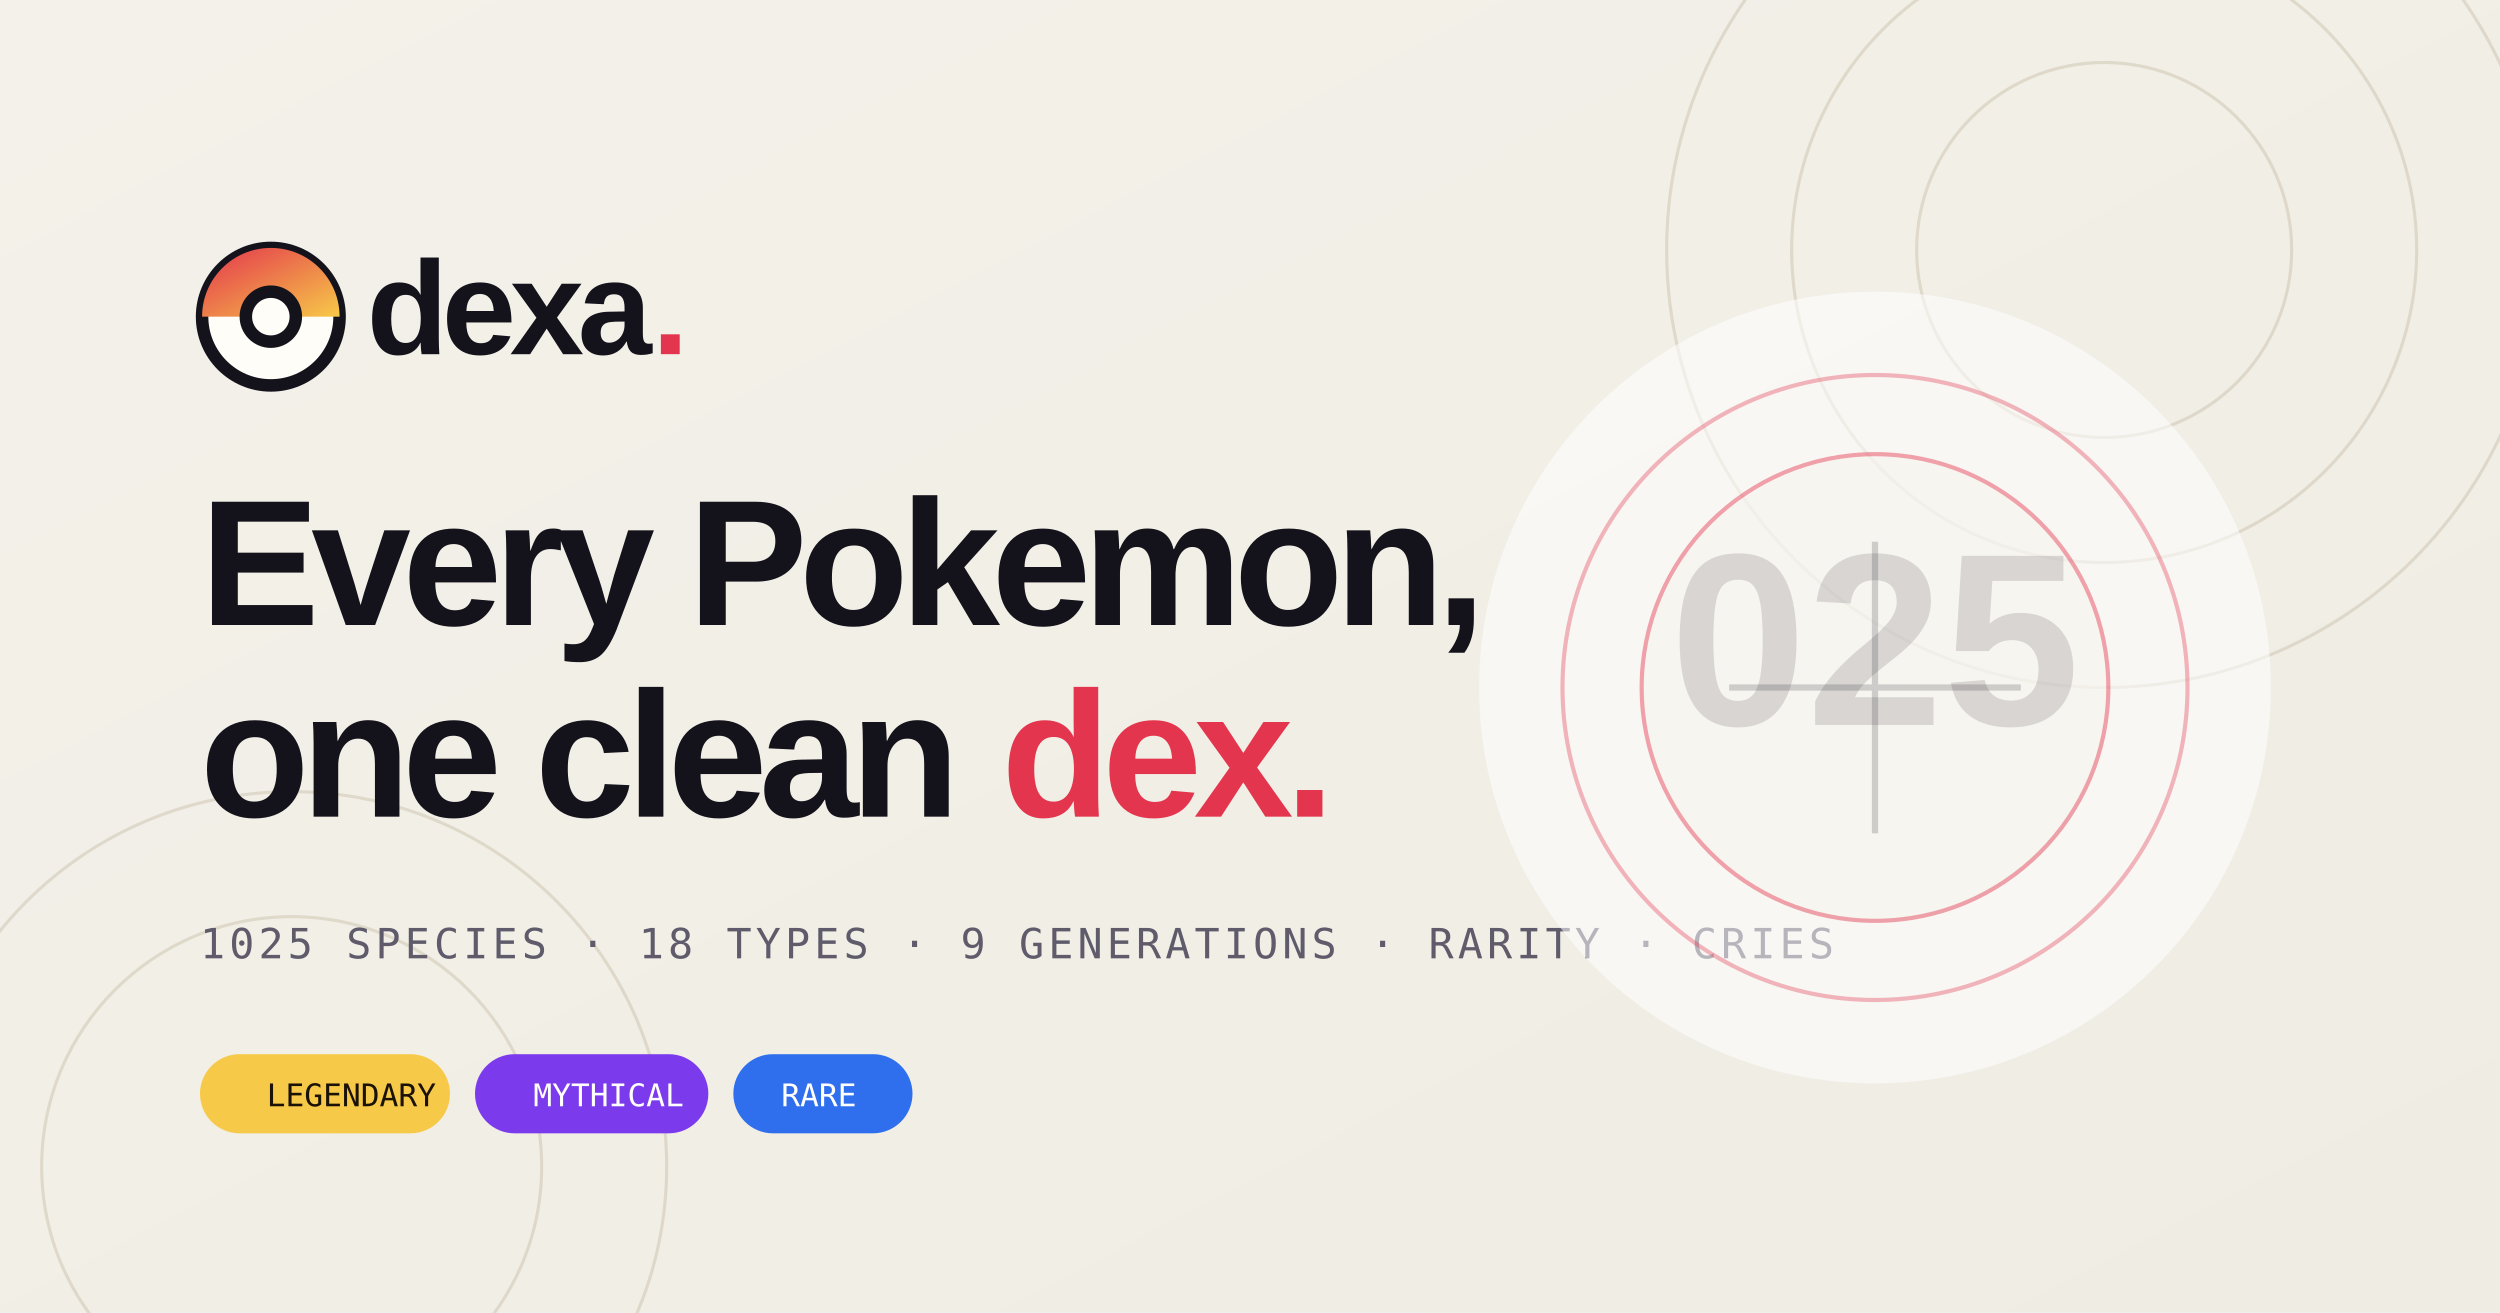
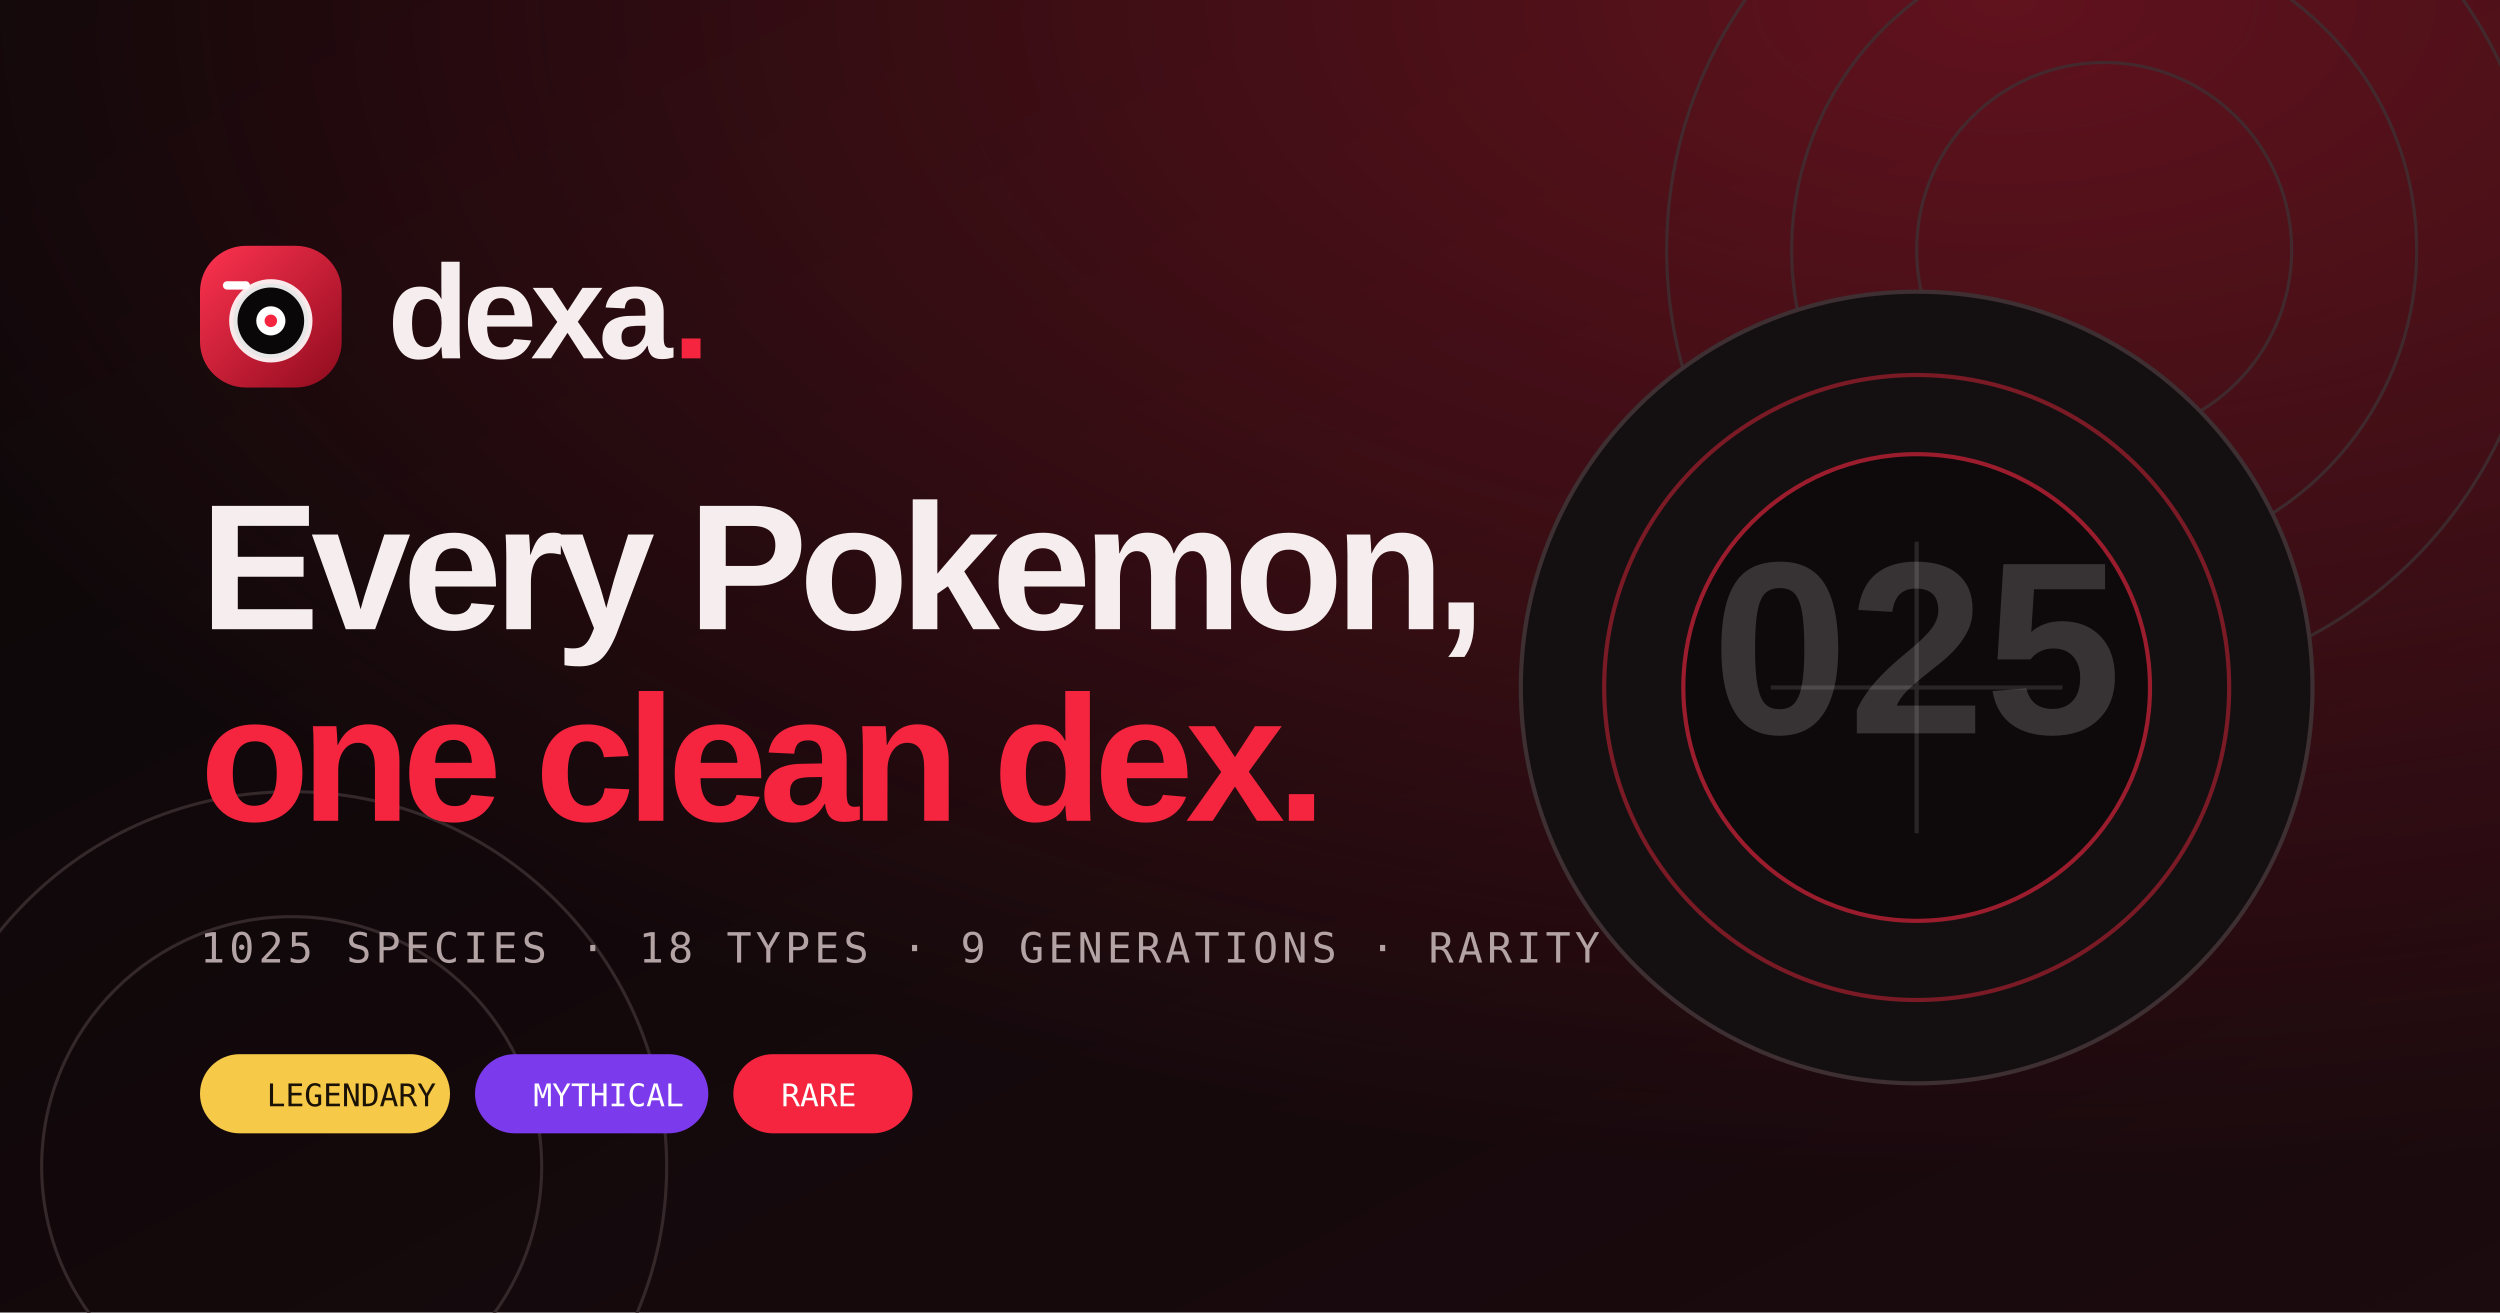
<svg xmlns="http://www.w3.org/2000/svg" width="1200" height="630" viewBox="0 0 1200 630">
  <defs>
    <linearGradient id="bg" x1="0" y1="0" x2="1" y2="1">
-       <stop offset="0" stop-color="#f4f1ea" />
-       <stop offset="1" stop-color="#efece3" />
+       <stop offset="0" stop-color="#0a0708" />
+       <stop offset="1" stop-color="#1b0a0e" />
    </linearGradient>
-     <linearGradient id="ball" x1="0" y1="0" x2="1" y2="1">
-       <stop offset="0" stop-color="#e3354d" />
-       <stop offset="1" stop-color="#f7c948" />
+     <linearGradient id="red" x1="0" y1="0" x2="1" y2="1">
+       <stop offset="0" stop-color="#ff3350" />
+       <stop offset="1" stop-color="#8f0b1e" />
    </linearGradient>
+     <radialGradient id="glow" cx="0.8" cy="0" r="0.9">
+       <stop offset="0" stop-color="#f5253f" stop-opacity="0.35" />
+       <stop offset="1" stop-color="#f5253f" stop-opacity="0" />
+     </radialGradient>
  </defs>
  <rect width="1200" height="630" fill="url(#bg)" />
-   <g fill="none" stroke="#d2c9b8" stroke-width="1.5" opacity="0.6">
+   <rect width="1200" height="630" fill="url(#glow)" />
+   <g fill="none" stroke="#3d2f32" stroke-width="1.5" opacity="0.8">
    <circle cx="1010" cy="120" r="210" />
    <circle cx="1010" cy="120" r="150" />
    <circle cx="1010" cy="120" r="90" />
    <circle cx="140" cy="560" r="180" />
    <circle cx="140" cy="560" r="120" />
  </g>
  <g transform="translate(96 118)">
-     <circle cx="34" cy="34" r="33" fill="#fffdf8" stroke="#14121a" stroke-width="6" />
-     <path d="M1 34a33 33 0 0 1 66 0z" fill="url(#ball)" />
-     <circle cx="34" cy="34" r="12" fill="#fffdf8" stroke="#14121a" stroke-width="6" />
+     <rect x="0" y="0" width="68" height="68" rx="22" fill="url(#red)" />
+     <circle cx="34" cy="36" r="18" fill="#0a0708" />
+     <circle cx="34" cy="36" r="18" fill="none" stroke="#ffffff" stroke-opacity="0.9" stroke-width="4" />
+     <circle cx="34" cy="36" r="7" fill="#ffffff" />
+     <circle cx="34" cy="36" r="3" fill="#f5253f" />
+     <path d="M13 19h9" stroke="#ffffff" stroke-width="4" stroke-linecap="round" />
  </g>
-   <text x="176" y="170" font-family="Segoe UI, Arial, sans-serif" font-size="64" font-weight="800" fill="#14121a" letter-spacing="-3">dexa<tspan fill="#e3354d">.</tspan>
+   <text x="186" y="172" font-family="Segoe UI, Arial, sans-serif" font-size="64" font-weight="800" fill="#f6eeee" letter-spacing="-3">dexa<tspan fill="#f5253f">.</tspan>
  </text>
-   <text x="96" y="300" font-family="Segoe UI, Arial, sans-serif" font-size="86" font-weight="800" fill="#14121a" letter-spacing="-4">Every Pokemon,</text>
-   <text x="96" y="392" font-family="Segoe UI, Arial, sans-serif" font-size="86" font-weight="800" fill="#14121a" letter-spacing="-4">one clean <tspan fill="#e3354d">dex.</tspan>
-   </text>
-   <text x="96" y="460" font-family="Consolas, monospace" font-size="20" fill="#5f5b6b" letter-spacing="2">1025 SPECIES · 18 TYPES · 9 GENERATIONS · RARITY · CRIES</text>
-   <g font-family="Consolas, monospace" font-size="15" fill="#14121a">
+   <text x="96" y="302" font-family="Segoe UI, Arial, sans-serif" font-size="86" font-weight="800" fill="#f6eeee" letter-spacing="-4">Every Pokemon,</text>
+   <text x="96" y="394" font-family="Segoe UI, Arial, sans-serif" font-size="86" font-weight="800" fill="#f5253f" letter-spacing="-4">one clean dex.</text>
+   <text x="96" y="462" font-family="Consolas, monospace" font-size="20" fill="#b3a3a5" letter-spacing="2">1025 SPECIES · 18 TYPES · 9 GENERATIONS · RARITY · CRIES</text>
+   <g font-family="Consolas, monospace" font-size="15">
    <rect x="96" y="506" width="120" height="38" rx="19" fill="#f7c948" />
    <text x="128" y="531" fill="#1b1206">LEGENDARY</text>
    <rect x="228" y="506" width="112" height="38" rx="19" fill="#7c3aed" />
    <text x="256" y="531" fill="#fff">MYTHICAL</text>
-     <rect x="352" y="506" width="86" height="38" rx="19" fill="#2f6fed" />
+     <rect x="352" y="506" width="86" height="38" rx="19" fill="#f5253f" />
    <text x="375" y="531" fill="#fff">RARE</text>
  </g>
-   <g transform="translate(900 330)">
-     <circle r="190" fill="#ffffff" opacity="0.55" />
-     <circle r="150" fill="none" stroke="#e3354d" stroke-width="2" opacity="0.35" />
-     <circle r="112" fill="#f4f1ea" stroke="#e3354d" stroke-width="2" opacity="0.45" />
-     <path d="M-70 0h140M0 -70v140" stroke="#14121a" stroke-width="3" opacity="0.18" />
-     <text y="18" text-anchor="middle" font-family="Segoe UI, Arial, sans-serif" font-size="118" font-weight="800" fill="#14121a" opacity="0.14">025</text>
+   <g transform="translate(920 330)">
+     <circle r="190" fill="#141011" />
+     <circle r="190" fill="none" stroke="#3d2f32" stroke-width="2" />
+     <circle r="150" fill="none" stroke="#f5253f" stroke-width="2" opacity="0.45" />
+     <circle r="112" fill="#0a0708" stroke="#f5253f" stroke-width="2" opacity="0.6" />
+     <path d="M-70 0h140M0 -70v140" stroke="#f6eeee" stroke-width="2" opacity="0.12" />
+     <text y="22" text-anchor="middle" font-family="Segoe UI, Arial, sans-serif" font-size="118" font-weight="800" fill="#f6eeee" opacity="0.18">025</text>
  </g>
</svg>
